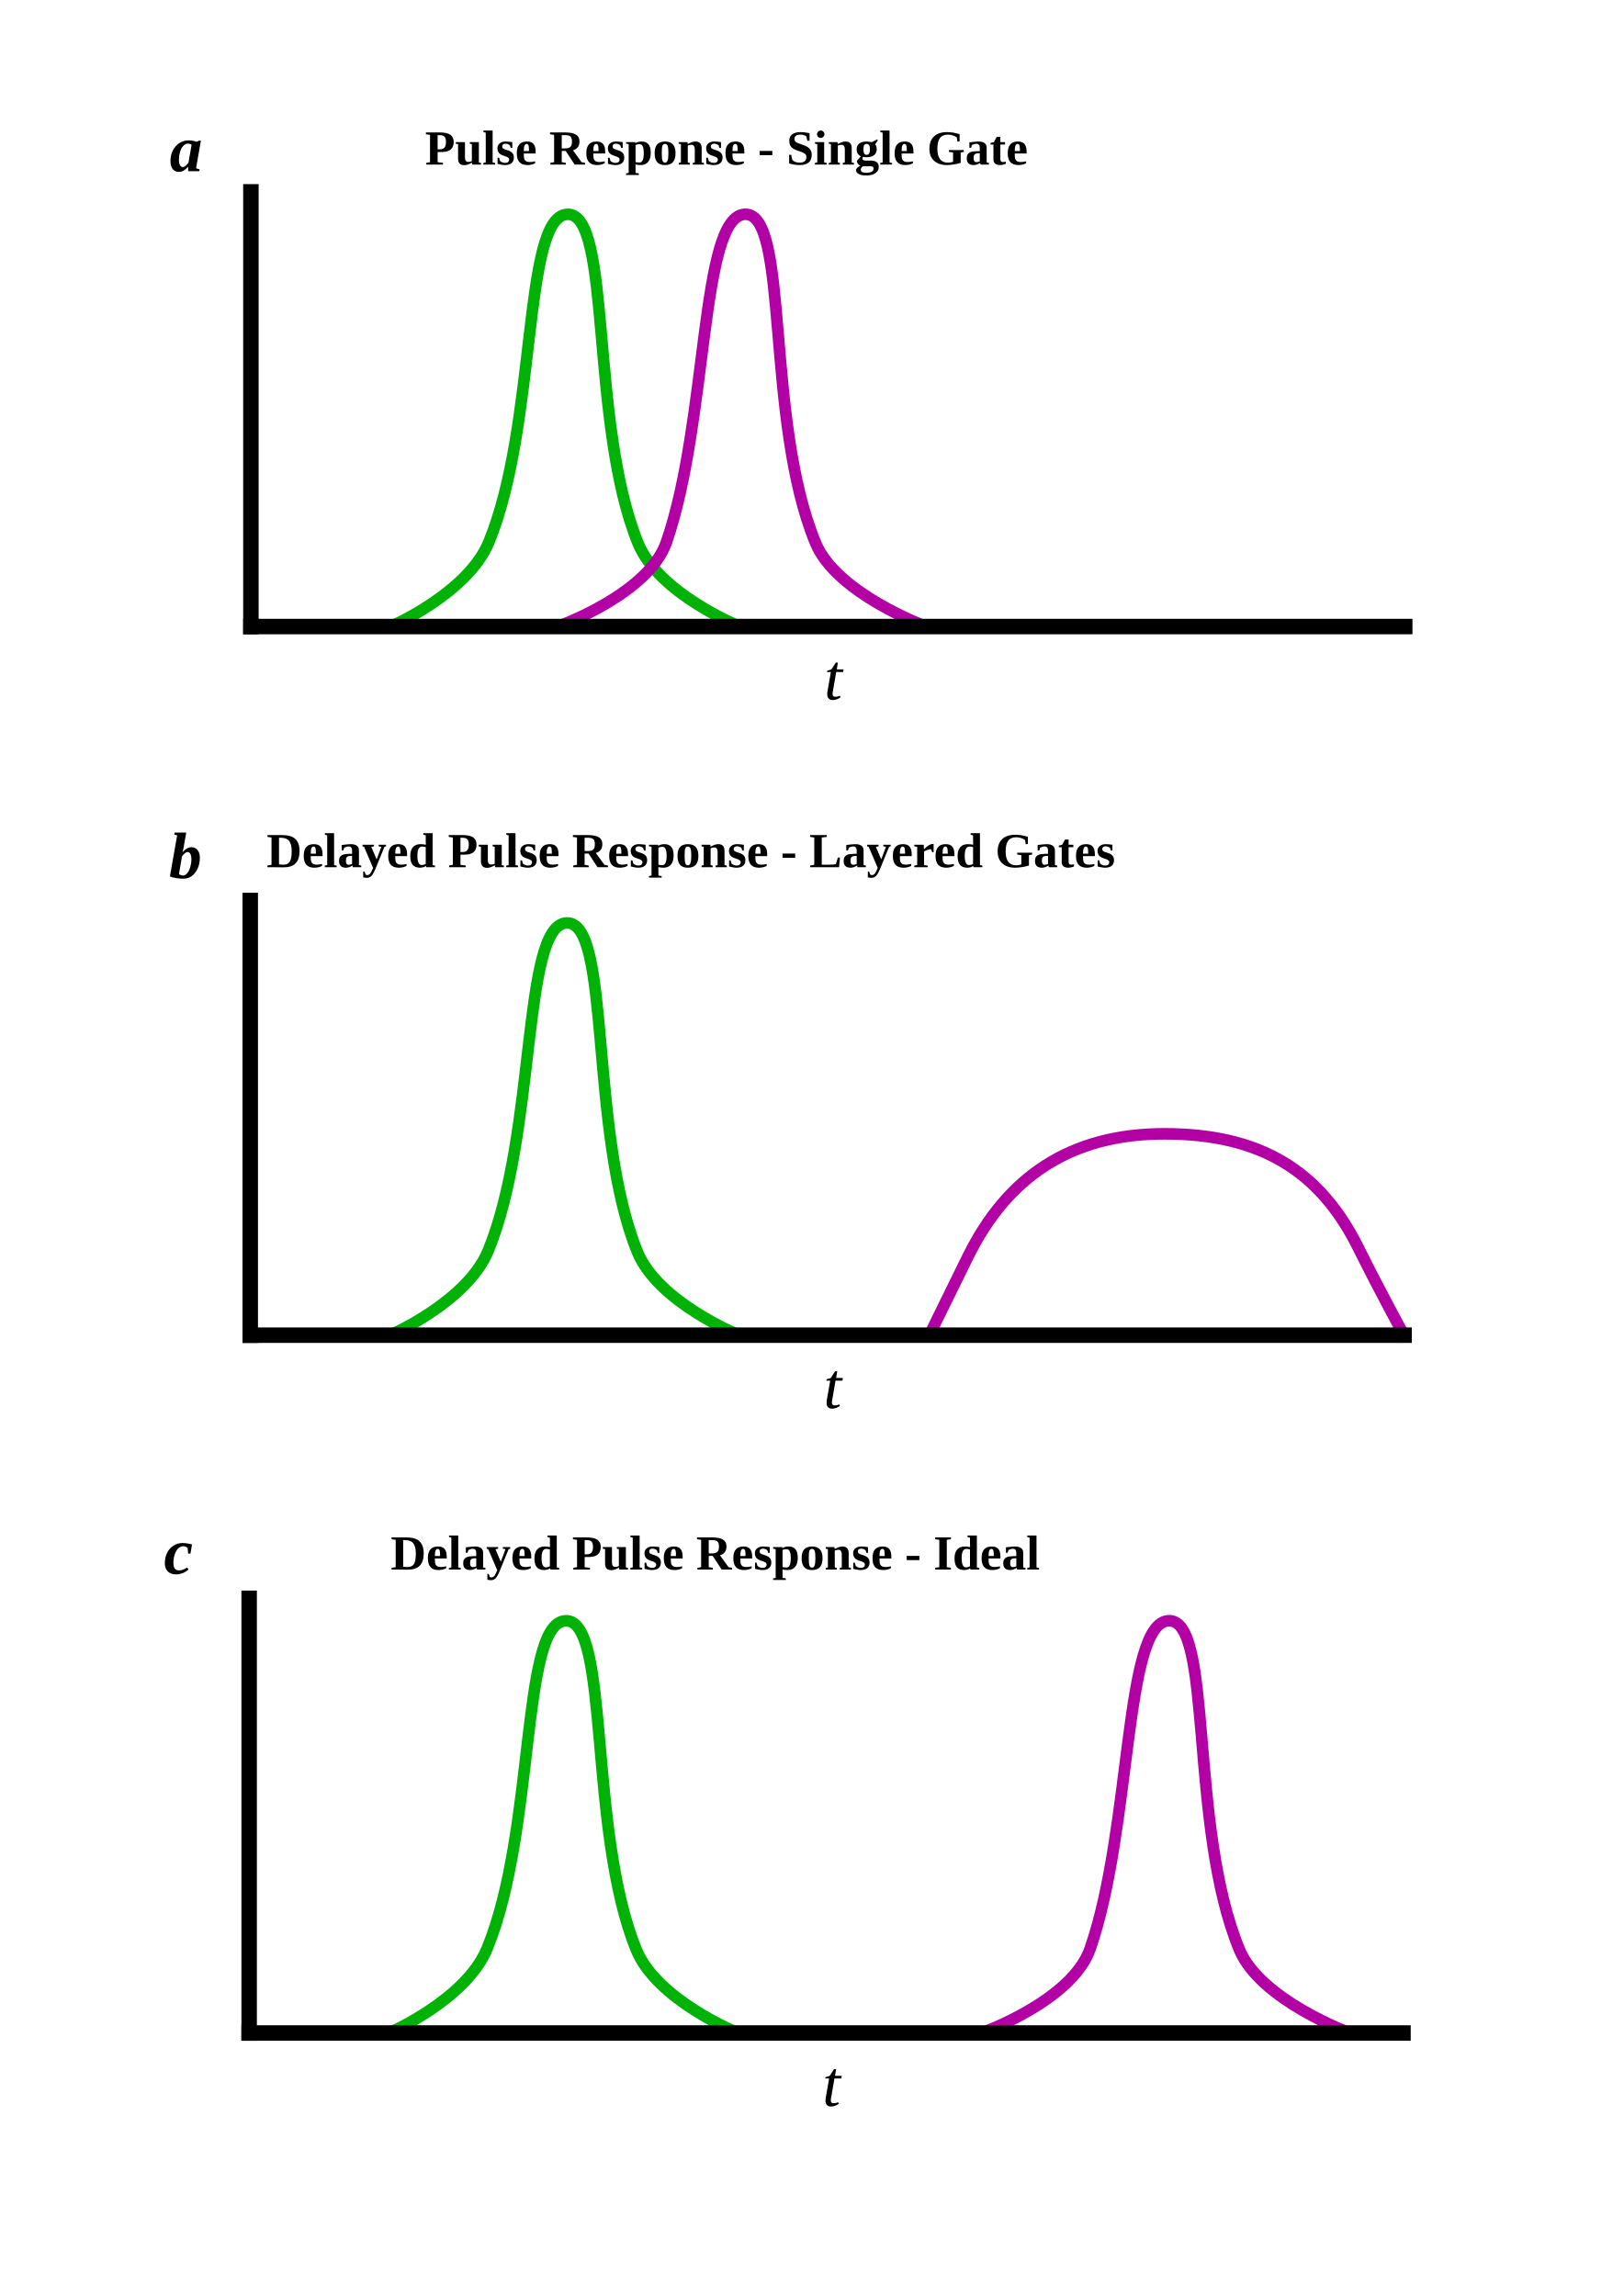
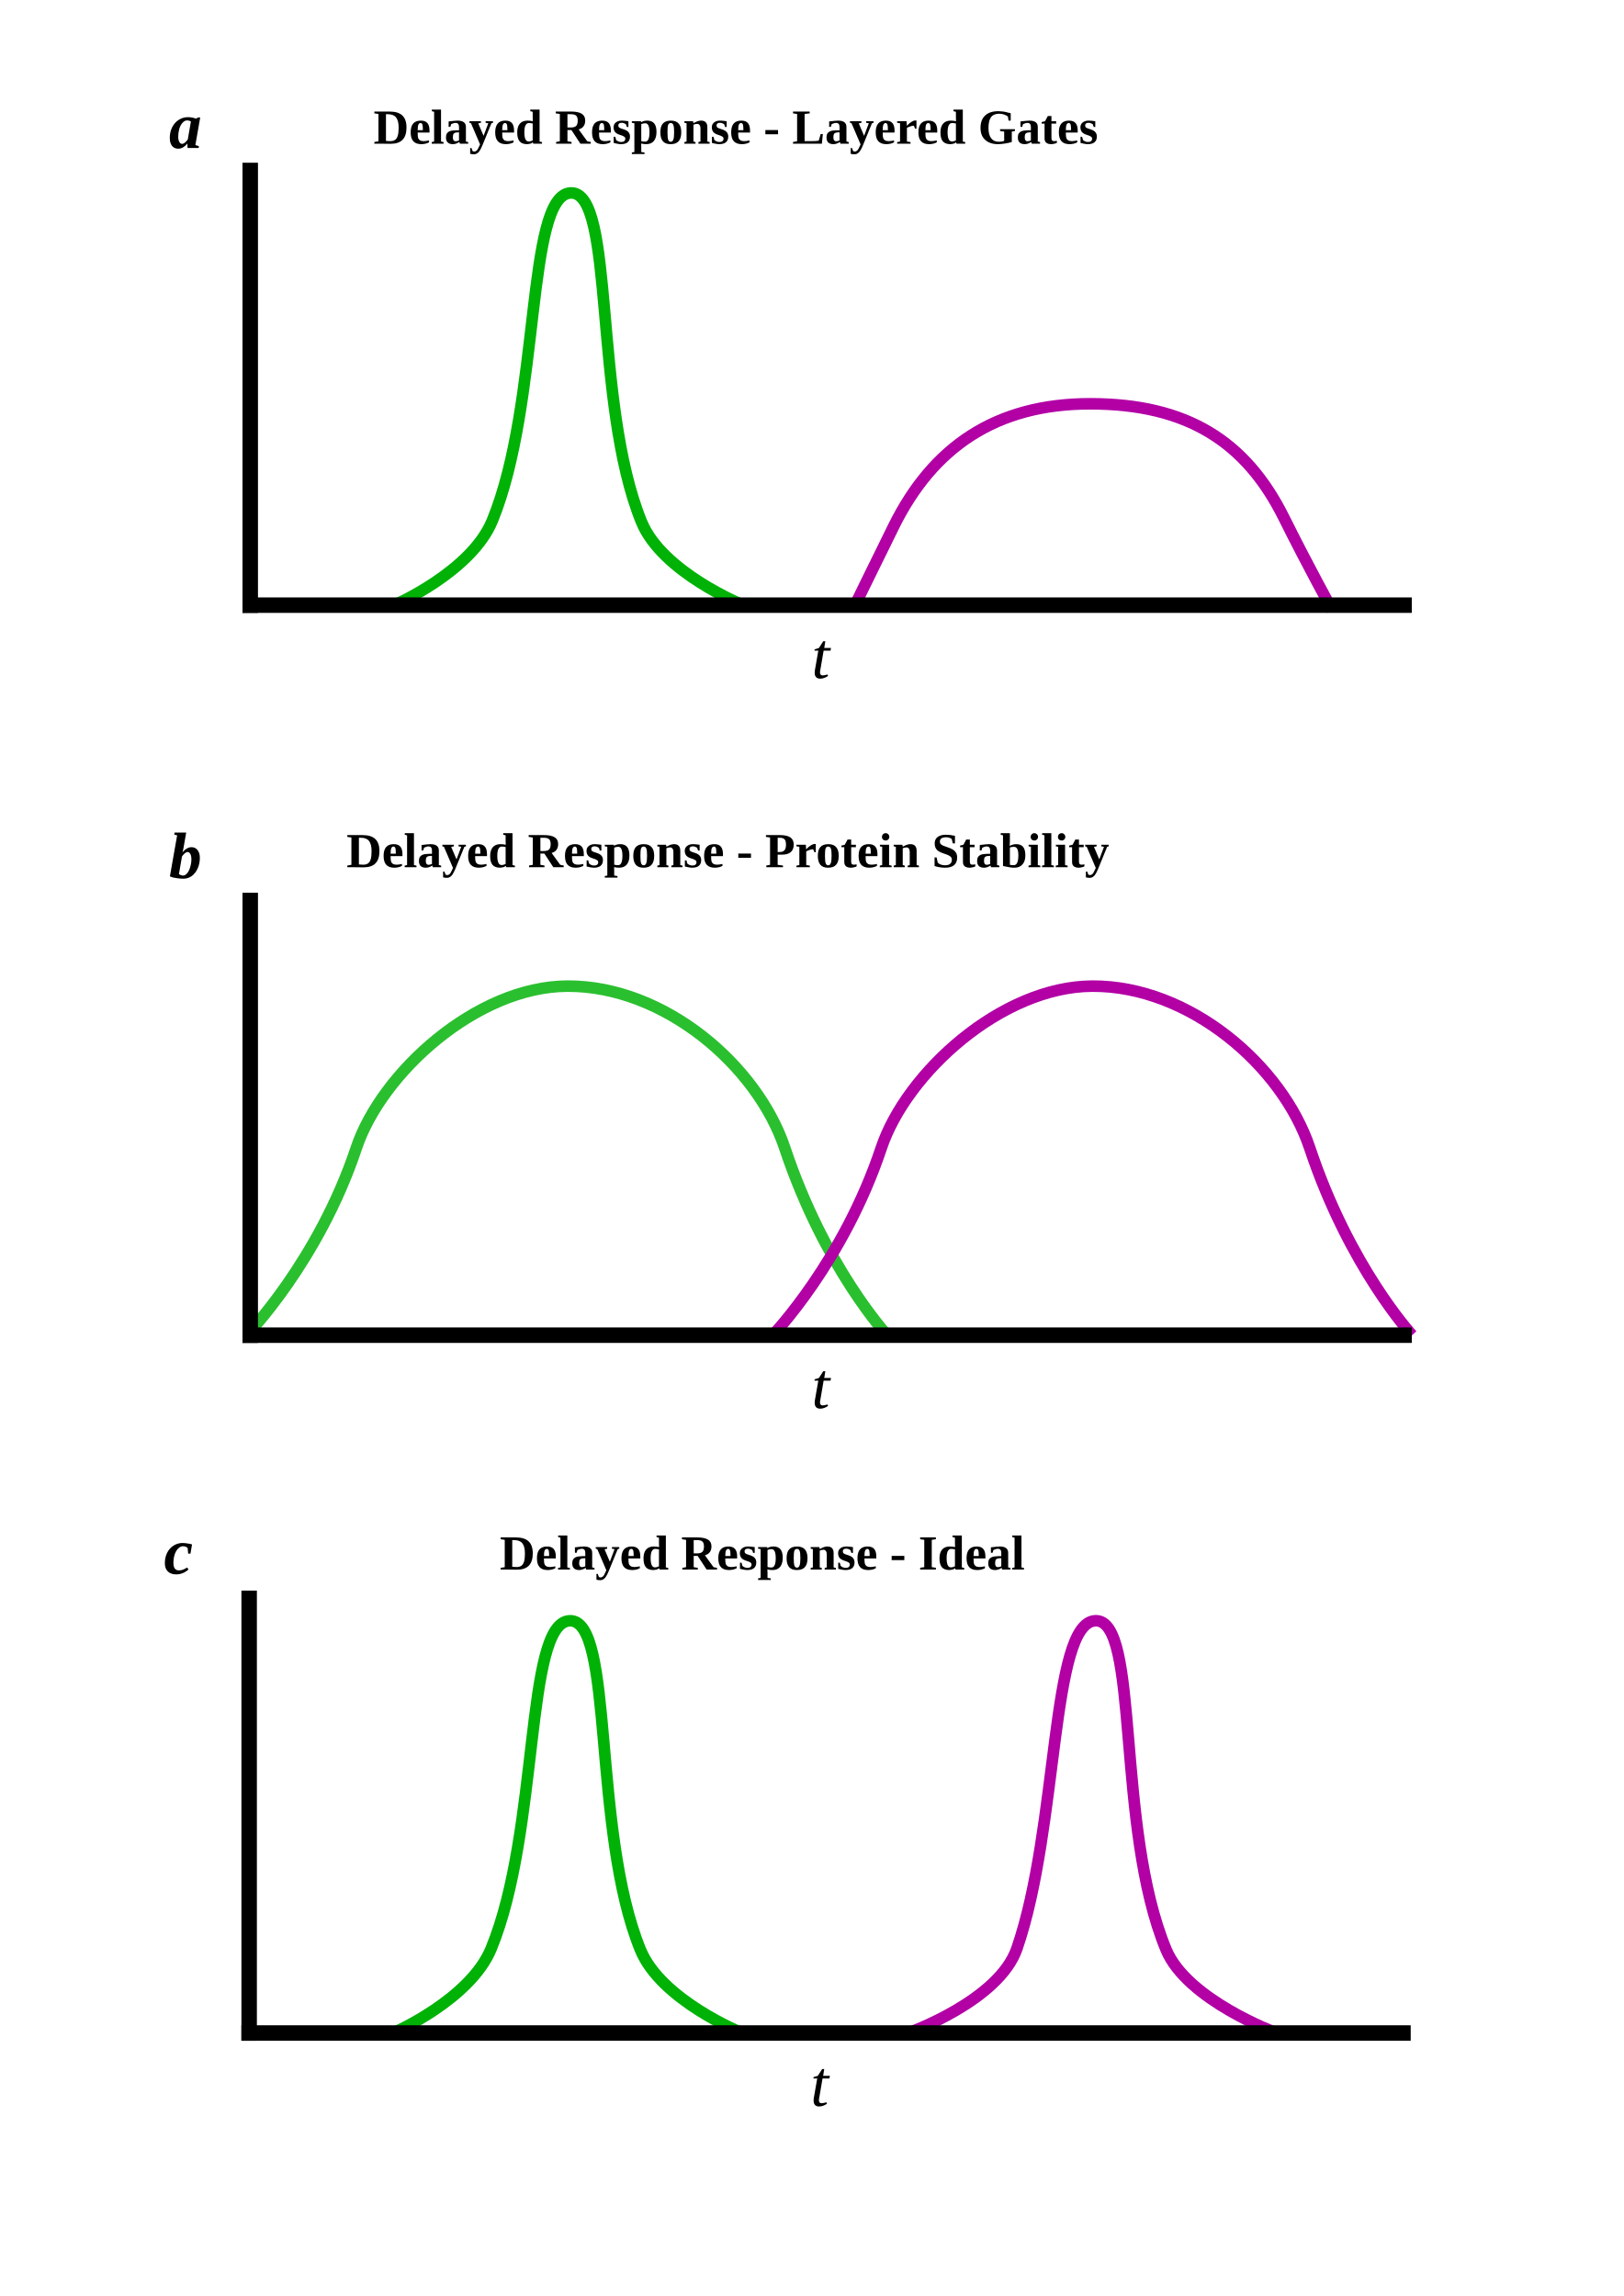
<svg xmlns="http://www.w3.org/2000/svg" width="210mm" height="297mm" viewBox="0 0 210 297" version="1.1" id="svg1">
  <defs id="defs1" />
  <g id="layer1">
    <g id="g1">
-       <g id="g4" transform="translate(-0.6960794)">
-         <path style="fill:none;stroke:#00b206;stroke-width:1.5;stroke-dasharray:none;stroke-opacity:1" d="m 51.232,81.047 c 0,0 9.97,-4.303 12.692,-10.93 6.295,-15.327 4.333,-42.092 10.127,-42.392 5.824,-0.301 2.854,27.065 9.169,42.547 2.667,6.539 13.151,10.775 13.151,10.775" id="path2" />
-         <path style="fill:none;stroke:#b200a5;stroke-width:1.5;stroke-dasharray:none;stroke-opacity:1" d="m 72.84,81.041 c 0,0 11.721,-4.156 14.054,-10.93 5.428,-15.759 4.333,-42.092 10.127,-42.392 5.824,-0.301 2.558,26.633 9.169,42.547 2.709,6.522 14.265,10.775 14.265,10.775" id="path2-6" />
-         <path style="fill:none;stroke:#000000;stroke-width:2;stroke-dasharray:none;stroke-opacity:1" d="m 32.147,81.047 151.228,-10e-7" id="path1" />
-         <path style="fill:none;stroke:#000000;stroke-width:2;stroke-dasharray:none;stroke-opacity:1" d="M 33.147,23.817 V 82.047" id="path1-7" />
-         <text xml:space="preserve" style="font-size:8.467px;text-align:start;writing-mode:lr-tb;direction:ltr;text-anchor:start;fill:none;stroke:#b200a5;stroke-width:1.5;stroke-dasharray:none;stroke-opacity:1" x="107.282" y="90.476" id="text2">
-           <tspan id="tspan2" style="font-style:italic;font-weight:normal;font-size:8.467px;fill:#000000;fill-opacity:1;stroke:none;stroke-width:1.5;stroke-opacity:1" x="107.282" y="90.476">t</tspan>
-         </text>
-         <text xml:space="preserve" style="font-size:6.35px;text-align:start;writing-mode:lr-tb;direction:ltr;text-anchor:start;fill:none;stroke:#b200a5;stroke-width:1.5;stroke-dasharray:none;stroke-opacity:1" x="55.67" y="21.291" id="text2-58">
-           <tspan id="tspan2-9" style="font-style:normal;font-weight:bold;font-size:6.35px;fill:#000000;fill-opacity:1;stroke:none;stroke-width:1.5;stroke-opacity:1" x="55.67" y="21.291">Pulse Response - Single Gate</tspan>
-         </text>
-         <text xml:space="preserve" style="font-size:6.35px;text-align:start;writing-mode:lr-tb;direction:ltr;text-anchor:start;fill:none;stroke:#b200a5;stroke-width:1.5;stroke-dasharray:none;stroke-opacity:1" x="35.173" y="112.177" id="text2-58-0">
-           <tspan id="tspan2-9-4" style="font-style:normal;font-weight:bold;font-size:6.35px;fill:#000000;fill-opacity:1;stroke:none;stroke-width:1.5;stroke-opacity:1" x="35.173" y="112.177">Delayed Pulse Response - Layered Gates</tspan>
-         </text>
-         <text xml:space="preserve" style="font-size:6.35px;text-align:start;writing-mode:lr-tb;direction:ltr;text-anchor:start;fill:none;stroke:#b200a5;stroke-width:1.5;stroke-dasharray:none;stroke-opacity:1" x="51.23" y="203.029" id="text2-58-0-0">
-           <tspan id="tspan2-9-4-0" style="font-style:normal;font-weight:bold;font-size:6.35px;fill:#000000;fill-opacity:1;stroke:none;stroke-width:1.5;stroke-opacity:1" x="51.23" y="203.029">Delayed Pulse Response - Ideal</tspan>
-         </text>
-         <text xml:space="preserve" style="font-size:8.467px;text-align:start;writing-mode:lr-tb;direction:ltr;text-anchor:start;fill:none;stroke:#b200a5;stroke-width:1.5;stroke-dasharray:none;stroke-opacity:1" x="22.647" y="22.138" id="text2-1">
-           <tspan id="tspan2-8" style="font-style:italic;font-weight:bold;font-size:8.467px;fill:#000000;fill-opacity:1;stroke:none;stroke-width:1.5;stroke-opacity:1" x="22.647" y="22.138">a</tspan>
-         </text>
-         <text xml:space="preserve" style="font-size:8.467px;text-align:start;writing-mode:lr-tb;direction:ltr;text-anchor:start;fill:#000000;fill-opacity:1;stroke:none;stroke-width:1.5;stroke-dasharray:none;stroke-opacity:1" x="280.997" y="193.155" id="text6">
-           <tspan id="tspan6" style="stroke-width:1.5" x="280.997" y="193.155" />
-         </text>
-         <text xml:space="preserve" style="font-size:6.35px;text-align:start;writing-mode:lr-tb;direction:ltr;text-anchor:start;fill:#000000;fill-opacity:1;stroke:none;stroke-width:1.5;stroke-dasharray:none;stroke-opacity:1" x="257.984" y="107.335" id="text7">
-           <tspan id="tspan7" style="stroke-width:1.5" x="257.984" y="107.335" />
-         </text>
-         <text xml:space="preserve" style="font-size:6.35px;text-align:start;writing-mode:lr-tb;direction:ltr;text-anchor:start;fill:#000000;fill-opacity:1;stroke:none;stroke-width:1.5;stroke-dasharray:none;stroke-opacity:1" x="239.121" y="130.53" id="text8">
-           <tspan id="tspan8" style="stroke-width:1.5" x="239.121" y="130.53" />
-         </text>
-         <text xml:space="preserve" style="font-size:6.35px;text-align:start;writing-mode:lr-tb;direction:ltr;text-anchor:start;fill:#000000;fill-opacity:1;stroke:none;stroke-width:1.5;stroke-dasharray:none;stroke-opacity:1" x="210.696" y="208.901" id="text9">
-           <tspan id="tspan9" style="stroke-width:1.5" x="210.696" y="208.901" />
-         </text>
-       </g>
-       <g id="g6" transform="translate(-0.9234558,31.71185)">
-         <text xml:space="preserve" style="font-size:8.467px;text-align:start;writing-mode:lr-tb;direction:ltr;text-anchor:start;fill:none;stroke:#b200a5;stroke-width:1.5;stroke-dasharray:none;stroke-opacity:1" x="22.118" y="171.867" id="text2-1-2-9">
-           <tspan id="tspan2-8-6-3" style="font-style:italic;font-weight:bold;font-size:8.467px;fill:#000000;fill-opacity:1;stroke:none;stroke-width:1.5;stroke-opacity:1" x="22.118" y="171.867">c</tspan>
-         </text>
-         <g id="g3-6" transform="translate(-3.6180602e-6,150.2223)">
-           <path style="fill:none;stroke:#00b206;stroke-width:1.5;stroke-dasharray:none;stroke-opacity:1" d="m 51.232,81.047 c 0,0 9.97,-4.303 12.692,-10.93 6.295,-15.327 4.333,-42.092 10.127,-42.392 5.824,-0.301 2.854,27.065 9.169,42.547 2.667,6.539 13.151,10.775 13.151,10.775" id="path2-2" />
-           <path style="fill:none;stroke:#b200a5;stroke-width:1.5;stroke-dasharray:none;stroke-opacity:1" d="m 127.874,81.041 c 0,0 11.721,-4.156 14.054,-10.93 5.428,-15.759 4.333,-42.092 10.127,-42.392 5.824,-0.301 2.558,26.633 9.169,42.547 2.709,6.522 14.265,10.775 14.265,10.775" id="path2-6-5" />
-           <path style="fill:none;stroke:#000000;stroke-width:2;stroke-dasharray:none;stroke-opacity:1" d="m 32.147,81.047 151.228,-10e-7" id="path1-1" />
-           <path style="fill:none;stroke:#000000;stroke-width:2;stroke-dasharray:none;stroke-opacity:1" d="M 33.147,23.817 V 82.047" id="path1-7-3" />
-           <text xml:space="preserve" style="font-size:8.467px;text-align:start;writing-mode:lr-tb;direction:ltr;text-anchor:start;fill:none;stroke:#b200a5;stroke-width:1.5;stroke-dasharray:none;stroke-opacity:1" x="107.282" y="90.476" id="text2-9">
-             <tspan id="tspan2-7" style="font-style:italic;font-weight:normal;font-size:8.467px;fill:#000000;fill-opacity:1;stroke:none;stroke-width:1.5;stroke-opacity:1" x="107.282" y="90.476">t</tspan>
-           </text>
-         </g>
-       </g>
-       <g id="g5" transform="translate(-0.7828959,16.55506)">
-         <text xml:space="preserve" style="font-size:8.467px;text-align:start;writing-mode:lr-tb;direction:ltr;text-anchor:start;fill:none;stroke:#b200a5;stroke-width:1.5;stroke-dasharray:none;stroke-opacity:1" x="22.647" y="97.019" id="text2-1-2">
-           <tspan id="tspan2-8-6" style="font-style:italic;font-weight:bold;font-size:8.467px;fill:#000000;fill-opacity:1;stroke:none;stroke-width:1.5;stroke-opacity:1" x="22.647" y="97.019">b</tspan>
-         </text>
-         <path style="fill:none;stroke:#00b206;stroke-width:1.5;stroke-dasharray:none;stroke-opacity:1" d="m 51.232,156.158 c 0,0 9.97,-4.303 12.692,-10.93 6.295,-15.327 4.333,-42.092 10.127,-42.392 5.824,-0.301 2.854,27.065 9.169,42.547 2.667,6.539 13.151,10.775 13.151,10.775" id="path2-4" />
-         <path style="fill:none;stroke:#b200a5;stroke-width:1.5;stroke-dasharray:none;stroke-opacity:1" d="m 120.673,156.8 c 0,0 2.126,-4.376 5.295,-10.801 5.057,-10.255 13.205,-15.905 25.476,-15.888 12.474,0.017 20.088,4.839 25.015,14.739 3.146,6.322 6.257,11.951 6.257,11.951" id="path2-6-8" />
-         <path style="fill:none;stroke:#000000;stroke-width:2;stroke-dasharray:none;stroke-opacity:1" d="M 32.147,156.158 H 183.375" id="path1-5" />
-         <path style="fill:none;stroke:#000000;stroke-width:2;stroke-dasharray:none;stroke-opacity:1" d="M 33.147,98.928 V 157.158" id="path1-7-5" />
-         <text xml:space="preserve" style="font-size:8.467px;text-align:start;writing-mode:lr-tb;direction:ltr;text-anchor:start;fill:none;stroke:#b200a5;stroke-width:1.5;stroke-dasharray:none;stroke-opacity:1" x="107.282" y="165.587" id="text2-5">
-           <tspan id="tspan2-4" style="font-style:italic;font-weight:normal;font-size:8.467px;fill:#000000;fill-opacity:1;stroke:none;stroke-width:1.5;stroke-opacity:1" x="107.282" y="165.587">t</tspan>
-         </text>
-       </g>
+       <text xml:space="preserve" style="font-size:8.467px;text-align:start;writing-mode:lr-tb;direction:ltr;text-anchor:start;fill:#000000;fill-opacity:1;stroke:none;stroke-width:1.5;stroke-dasharray:none;stroke-opacity:1" x="280.301" y="193.155" id="text6">
+         <tspan id="tspan6" style="stroke-width:1.5" x="280.301" y="193.155" />
+       </text>
+       <text xml:space="preserve" style="font-size:6.35px;text-align:start;writing-mode:lr-tb;direction:ltr;text-anchor:start;fill:#000000;fill-opacity:1;stroke:none;stroke-width:1.5;stroke-dasharray:none;stroke-opacity:1" x="257.288" y="107.335" id="text7">
+         <tspan id="tspan7" style="stroke-width:1.5" x="257.288" y="107.335" />
+       </text>
+       <text xml:space="preserve" style="font-size:6.35px;text-align:start;writing-mode:lr-tb;direction:ltr;text-anchor:start;fill:#000000;fill-opacity:1;stroke:none;stroke-width:1.5;stroke-dasharray:none;stroke-opacity:1" x="238.425" y="130.53" id="text8">
+         <tspan id="tspan8" style="stroke-width:1.5" x="238.425" y="130.53" />
+       </text>
+       <text xml:space="preserve" style="font-size:6.35px;text-align:start;writing-mode:lr-tb;direction:ltr;text-anchor:start;fill:#000000;fill-opacity:1;stroke:none;stroke-width:1.5;stroke-dasharray:none;stroke-opacity:1" x="210" y="208.901" id="text9">
+         <tspan id="tspan9" style="stroke-width:1.5" x="210" y="208.901" />
+       </text>
+       <text xml:space="preserve" style="font-size:6.35px;text-align:start;writing-mode:lr-tb;direction:ltr;text-anchor:start;fill:none;stroke:#b200a5;stroke-width:1.5;stroke-dasharray:none;stroke-opacity:1" x="64.642" y="203.029" id="text2-58-0-0">
+         <tspan id="tspan2-9-4-0" style="font-style:normal;font-weight:bold;font-size:6.35px;fill:#000000;fill-opacity:1;stroke:none;stroke-width:1.5;stroke-opacity:1" x="64.642" y="203.029">Delayed Response - Ideal</tspan>
+       </text>
+       <text xml:space="preserve" style="font-size:8.467px;text-align:start;writing-mode:lr-tb;direction:ltr;text-anchor:start;fill:none;stroke:#b200a5;stroke-width:1.5;stroke-dasharray:none;stroke-opacity:1" x="21.194" y="203.578" id="text2-1-2-9">
+         <tspan id="tspan2-8-6-3" style="font-style:italic;font-weight:bold;font-size:8.467px;fill:#000000;fill-opacity:1;stroke:none;stroke-width:1.5;stroke-opacity:1" x="21.194" y="203.578">c</tspan>
+       </text>
+       <path style="fill:none;stroke:#00b206;stroke-width:1.5;stroke-dasharray:none;stroke-opacity:1" d="m 50.838,262.981 c 0,0 9.97,-4.303 12.692,-10.93 6.295,-15.327 4.333,-42.092 10.127,-42.392 5.824,-0.301 2.854,27.065 9.169,42.547 2.667,6.539 13.151,10.775 13.151,10.775" id="path2-2" />
+       <path style="fill:none;stroke:#b200a5;stroke-width:1.5;stroke-dasharray:none;stroke-opacity:1" d="m 117.47,262.976 c 0,0 11.721,-4.156 14.054,-10.93 5.428,-15.759 4.333,-42.092 10.127,-42.392 5.824,-0.301 2.558,26.633 9.169,42.547 2.709,6.522 14.265,10.775 14.265,10.775" id="path2-6-5" />
+       <path style="fill:none;stroke:#000000;stroke-width:2;stroke-dasharray:none;stroke-opacity:1" d="M 31.224,262.981 H 182.451" id="path1-1" />
+       <path style="fill:none;stroke:#000000;stroke-width:2;stroke-dasharray:none;stroke-opacity:1" d="m 32.224,205.751 v 58.23" id="path1-7-3" />
+       <text xml:space="preserve" style="font-size:8.467px;text-align:start;writing-mode:lr-tb;direction:ltr;text-anchor:start;fill:none;stroke:#b200a5;stroke-width:1.5;stroke-dasharray:none;stroke-opacity:1" x="104.82" y="272.41" id="text2-9">
+         <tspan id="tspan2-7" style="font-style:italic;font-weight:normal;font-size:8.467px;fill:#000000;fill-opacity:1;stroke:none;stroke-width:1.5;stroke-opacity:1" x="104.82" y="272.41">t</tspan>
+       </text>
+       <text xml:space="preserve" style="font-size:6.35px;text-align:start;writing-mode:lr-tb;direction:ltr;text-anchor:start;fill:none;stroke:#b200a5;stroke-width:1.5;stroke-dasharray:none;stroke-opacity:1" x="44.809" y="112.177" id="text2-58-0">
+         <tspan id="tspan2-9-4" style="font-style:normal;font-weight:bold;font-size:6.35px;fill:#000000;fill-opacity:1;stroke:none;stroke-width:1.5;stroke-opacity:1" x="44.809" y="112.177">Delayed Response - Protein Stability</tspan>
+       </text>
+       <text xml:space="preserve" style="font-size:8.467px;text-align:start;writing-mode:lr-tb;direction:ltr;text-anchor:start;fill:none;stroke:#b200a5;stroke-width:1.5;stroke-dasharray:none;stroke-opacity:1" x="21.864" y="113.574" id="text2-1-2">
+         <tspan id="tspan2-8-6" style="font-style:italic;font-weight:bold;font-size:8.467px;fill:#000000;fill-opacity:1;stroke:none;stroke-width:1.5;stroke-opacity:1" x="21.864" y="113.574">b</tspan>
+       </text>
+       <path style="fill:none;stroke:#00b206;stroke-width:1.5;stroke-dasharray:none;stroke-opacity:0.835" d="m 31.893,172.713 c 0,0 9.273,-9.489 14.191,-24.213 3.24,-9.699 15.544,-20.892 27.302,-20.939 12.575,-0.051 24.567,10.322 28.112,20.939 5.185,15.532 13.241,24.213 13.241,24.213" id="path2-4-2-5" />
+       <path style="fill:none;stroke:#b200a5;stroke-width:1.5;stroke-dasharray:none;stroke-opacity:1" d="m 99.946,172.713 c 0,0 9.116,-9.489 14.034,-24.213 3.24,-9.699 15.544,-20.892 27.302,-20.939 12.575,-0.051 24.567,10.322 28.112,20.939 5.185,15.532 13.241,24.213 13.241,24.213" id="path2-4-2" />
+       <path style="fill:none;stroke:#000000;stroke-width:2;stroke-dasharray:none;stroke-opacity:1" d="M 31.364,172.713 H 182.592" id="path1-5" />
+       <path style="fill:none;stroke:#000000;stroke-width:2;stroke-dasharray:none;stroke-opacity:1" d="m 32.364,115.483 v 58.23" id="path1-7-5" />
+       <text xml:space="preserve" style="font-size:8.467px;text-align:start;writing-mode:lr-tb;direction:ltr;text-anchor:start;fill:none;stroke:#b200a5;stroke-width:1.5;stroke-dasharray:none;stroke-opacity:1" x="104.961" y="182.142" id="text2-5">
+         <tspan id="tspan2-4" style="font-style:italic;font-weight:normal;font-size:8.467px;fill:#000000;fill-opacity:1;stroke:none;stroke-width:1.5;stroke-opacity:1" x="104.961" y="182.142">t</tspan>
+       </text>
+       <text xml:space="preserve" style="font-size:6.35px;text-align:start;writing-mode:lr-tb;direction:ltr;text-anchor:start;fill:none;stroke:#b200a5;stroke-width:1.5;stroke-dasharray:none;stroke-opacity:1" x="48.308" y="18.589" id="text2-58-0-2">
+         <tspan id="tspan2-9-4-3" style="font-style:normal;font-weight:bold;font-size:6.35px;fill:#000000;fill-opacity:1;stroke:none;stroke-width:1.5;stroke-opacity:1" x="48.308" y="18.589">Delayed Response - Layered Gates</tspan>
+       </text>
+       <text xml:space="preserve" style="font-size:8.467px;text-align:start;writing-mode:lr-tb;direction:ltr;text-anchor:start;fill:none;stroke:#b200a5;stroke-width:1.5;stroke-dasharray:none;stroke-opacity:1" x="21.864" y="19.141" id="text2-1-2-2">
+         <tspan id="tspan2-8-6-4" style="font-style:italic;font-weight:bold;font-size:8.467px;fill:#000000;fill-opacity:1;stroke:none;stroke-width:1.5;stroke-opacity:1" x="21.864" y="19.141">a</tspan>
+       </text>
+       <path style="fill:none;stroke:#00b206;stroke-width:1.5;stroke-dasharray:none;stroke-opacity:1" d="m 50.979,78.28 c 0,0 9.97,-4.303 12.692,-10.93 6.295,-15.327 4.333,-42.092 10.127,-42.392 5.824,-0.301 2.854,27.065 9.169,42.547 2.667,6.539 13.151,10.775 13.151,10.775" id="path2-4-8" />
+       <path style="fill:none;stroke:#b200a5;stroke-width:1.5;stroke-dasharray:none;stroke-opacity:1" d="m 110.27,78.922 c 0,0 2.126,-4.376 5.295,-10.801 5.057,-10.255 13.205,-15.905 25.476,-15.888 12.474,0.017 20.088,4.839 25.015,14.739 3.146,6.322 6.257,11.951 6.257,11.951" id="path2-6-8-3" />
+       <path style="fill:none;stroke:#000000;stroke-width:2;stroke-dasharray:none;stroke-opacity:1" d="M 31.364,78.28 H 182.592" id="path1-5-9" />
+       <path style="fill:none;stroke:#000000;stroke-width:2;stroke-dasharray:none;stroke-opacity:1" d="M 32.364,21.05 V 79.28" id="path1-7-5-0" />
+       <text xml:space="preserve" style="font-size:8.467px;text-align:start;writing-mode:lr-tb;direction:ltr;text-anchor:start;fill:none;stroke:#b200a5;stroke-width:1.5;stroke-dasharray:none;stroke-opacity:1" x="104.961" y="87.709" id="text2-5-5">
+         <tspan id="tspan2-4-2" style="font-style:italic;font-weight:normal;font-size:8.467px;fill:#000000;fill-opacity:1;stroke:none;stroke-width:1.5;stroke-opacity:1" x="104.961" y="87.709">t</tspan>
+       </text>
+       <text xml:space="preserve" style="font-size:6.35px;text-align:start;writing-mode:lr-tb;direction:ltr;text-anchor:start;fill:#000000;stroke-width:1.5" x="210" y="126.759" id="text2">
+         <tspan id="tspan2" style="stroke-width:1.5" x="210" y="126.759" />
+       </text>
      <text xml:space="preserve" style="font-size:8.467px;text-align:start;writing-mode:lr-tb;direction:ltr;text-anchor:start;fill:#000000;fill-opacity:1;stroke:none;stroke-width:1.5;stroke-dasharray:none;stroke-opacity:1" x="117.962" y="105.937" id="text3">
        <tspan id="tspan3" style="stroke-width:1.5" x="117.962" y="105.937" />
      </text>
    </g>
  </g>
</svg>
